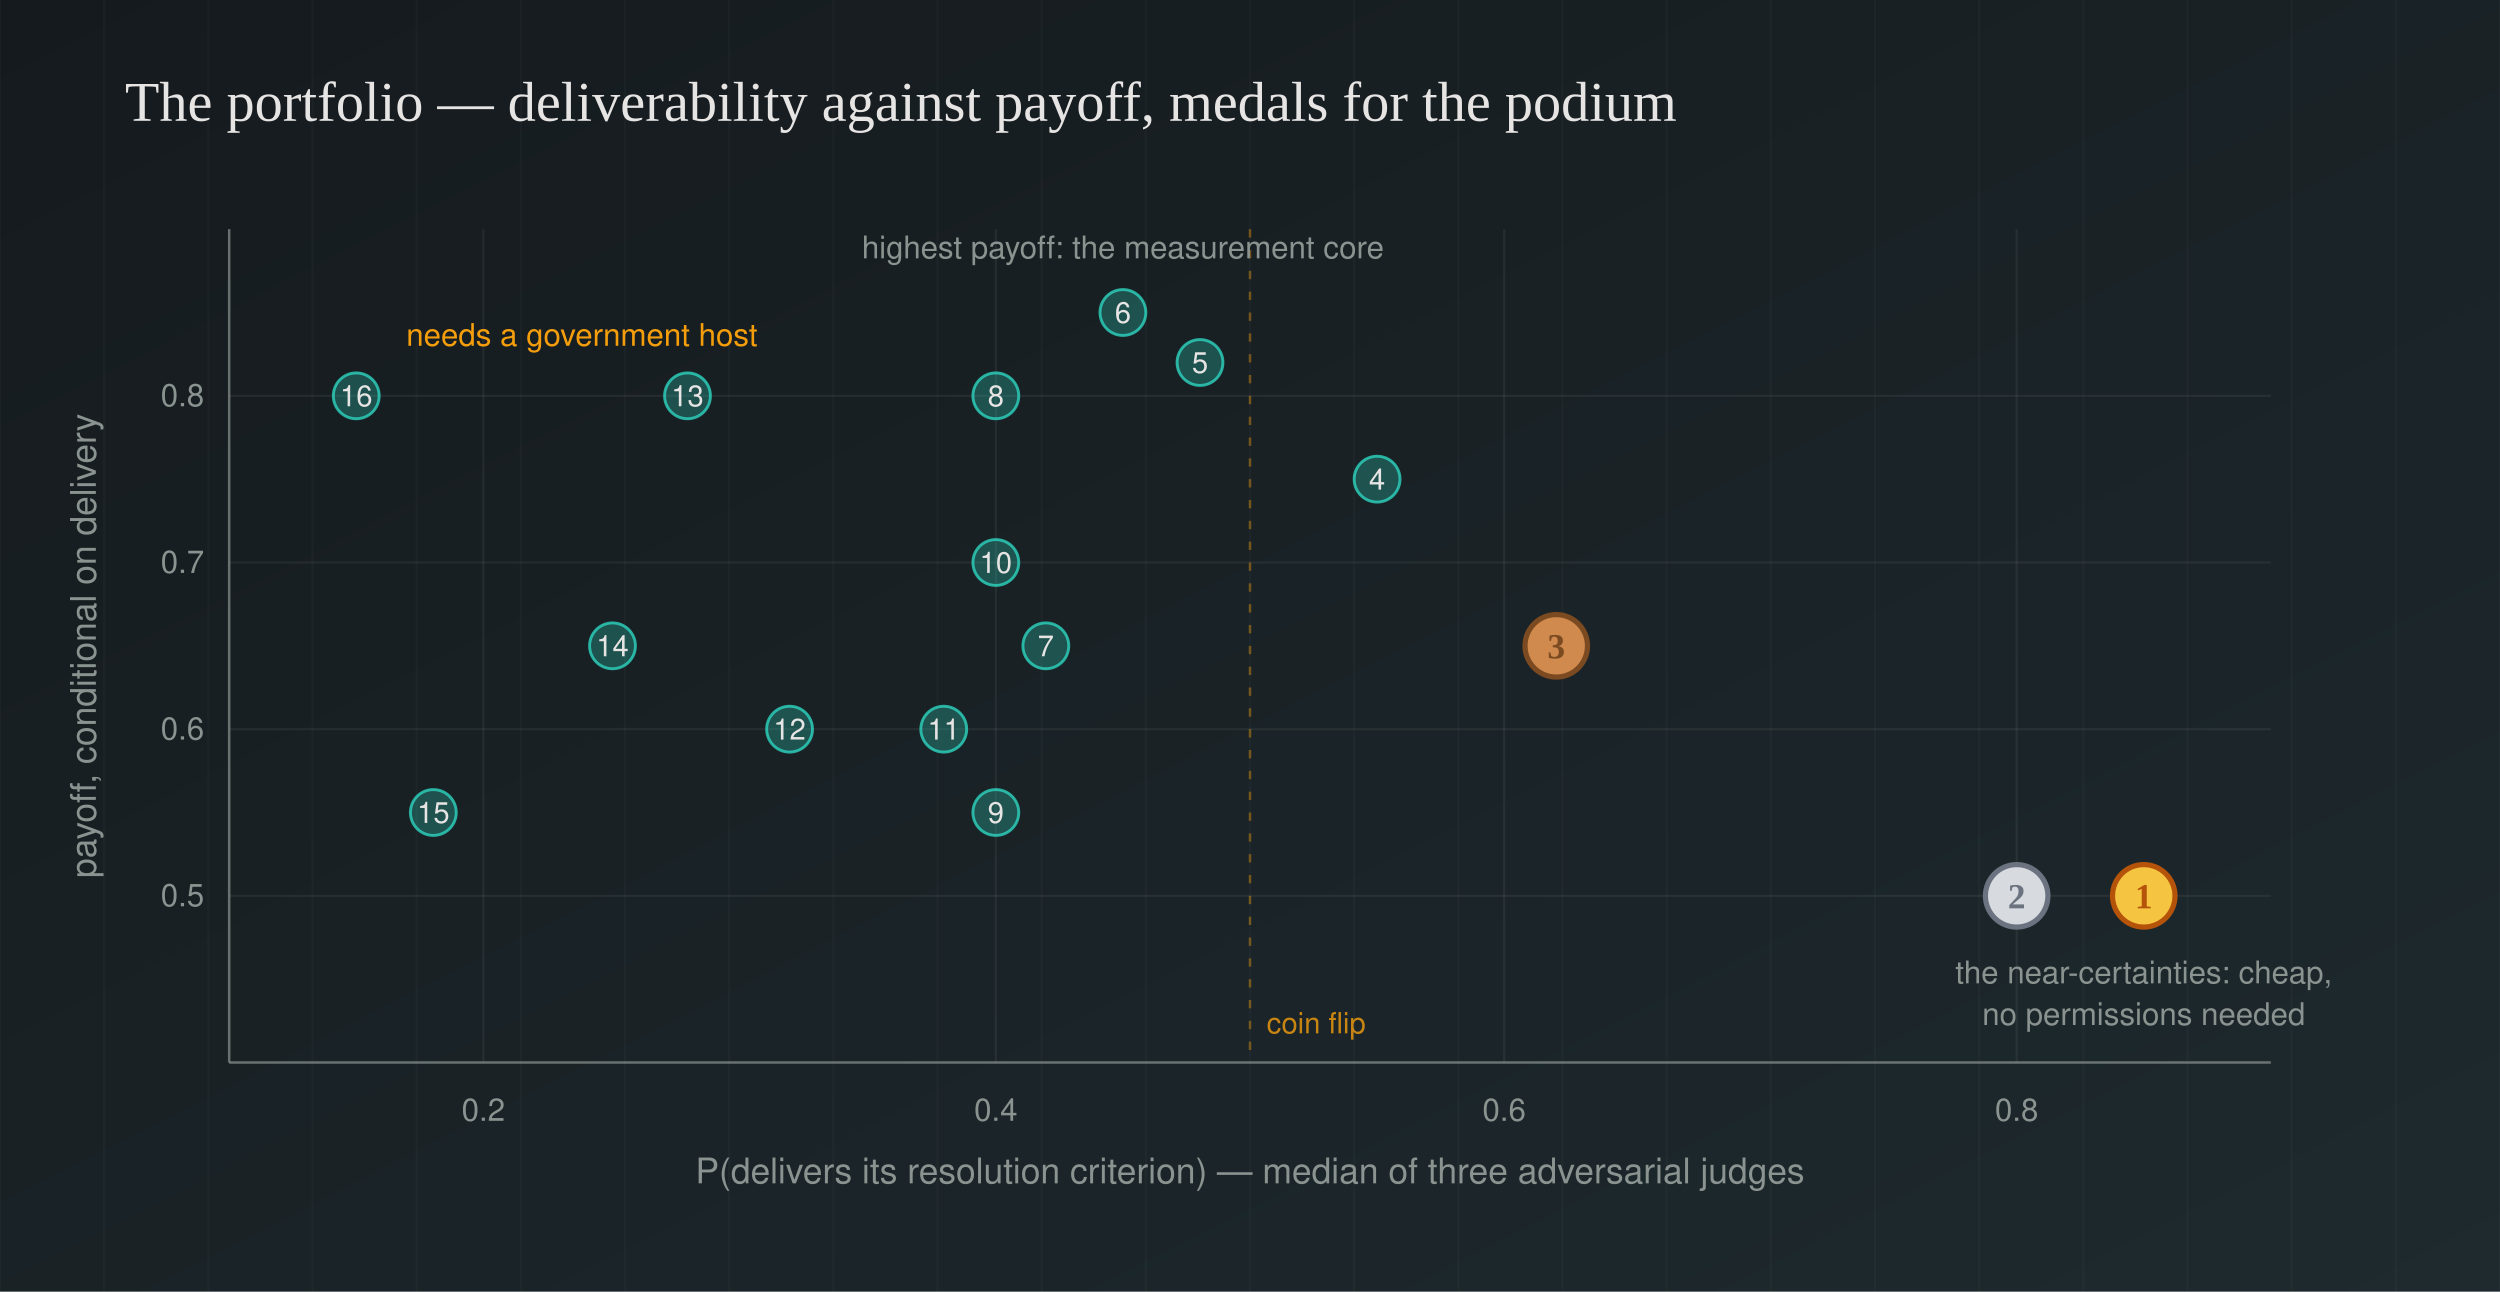
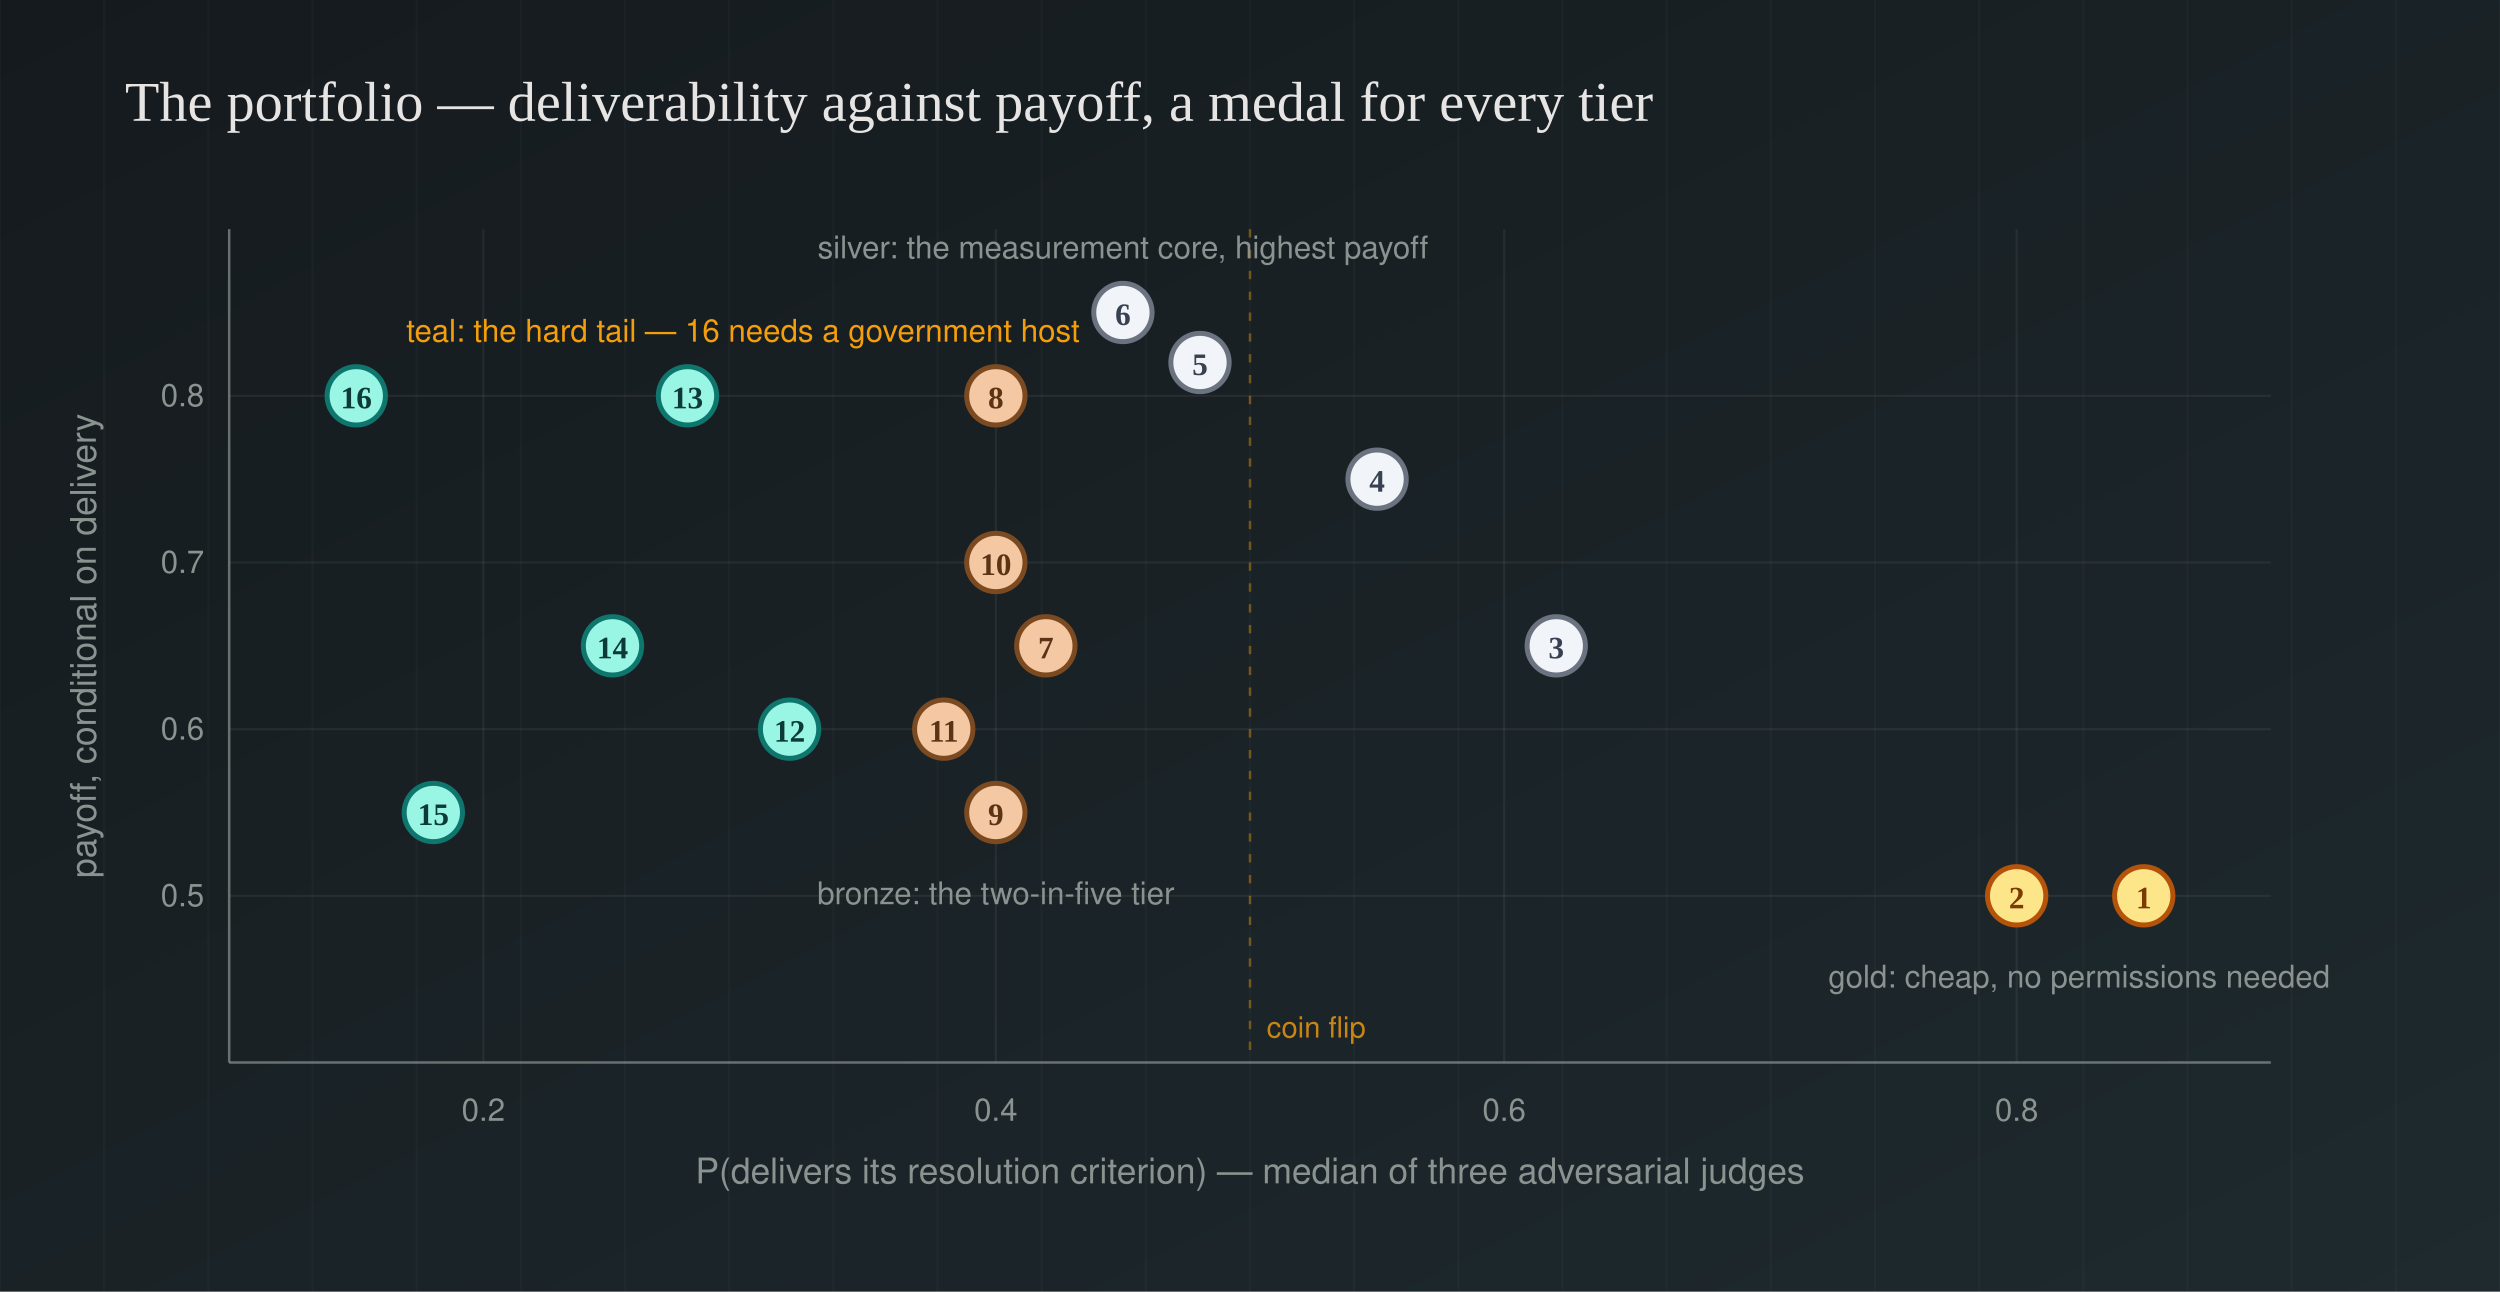
<svg xmlns="http://www.w3.org/2000/svg" viewBox="0 0 1200 620" width="1200" height="620" role="img" aria-labelledby="t3 d3">
  <defs>
    <linearGradient id="bg" x1="0" y1="0" x2="1" y2="1">
      <stop offset="0" stop-color="#151a1e" />
      <stop offset="1" stop-color="#1e2a2e" />
    </linearGradient>
  </defs>
  <rect width="1200" height="620" fill="url(#bg)" />
  <line x1="0" y1="0" x2="0" y2="620" stroke="#e7e5e4" stroke-width="1" opacity="0.03" />
  <line x1="50" y1="0" x2="50" y2="620" stroke="#e7e5e4" stroke-width="1" opacity="0.03" />
  <line x1="100" y1="0" x2="100" y2="620" stroke="#e7e5e4" stroke-width="1" opacity="0.03" />
  <line x1="150" y1="0" x2="150" y2="620" stroke="#e7e5e4" stroke-width="1" opacity="0.03" />
  <line x1="200" y1="0" x2="200" y2="620" stroke="#e7e5e4" stroke-width="1" opacity="0.03" />
  <line x1="250" y1="0" x2="250" y2="620" stroke="#e7e5e4" stroke-width="1" opacity="0.03" />
  <line x1="300" y1="0" x2="300" y2="620" stroke="#e7e5e4" stroke-width="1" opacity="0.03" />
  <line x1="350" y1="0" x2="350" y2="620" stroke="#e7e5e4" stroke-width="1" opacity="0.03" />
  <line x1="400" y1="0" x2="400" y2="620" stroke="#e7e5e4" stroke-width="1" opacity="0.03" />
  <line x1="450" y1="0" x2="450" y2="620" stroke="#e7e5e4" stroke-width="1" opacity="0.03" />
  <line x1="500" y1="0" x2="500" y2="620" stroke="#e7e5e4" stroke-width="1" opacity="0.03" />
  <line x1="550" y1="0" x2="550" y2="620" stroke="#e7e5e4" stroke-width="1" opacity="0.03" />
  <line x1="600" y1="0" x2="600" y2="620" stroke="#e7e5e4" stroke-width="1" opacity="0.03" />
  <line x1="650" y1="0" x2="650" y2="620" stroke="#e7e5e4" stroke-width="1" opacity="0.03" />
  <line x1="700" y1="0" x2="700" y2="620" stroke="#e7e5e4" stroke-width="1" opacity="0.03" />
  <line x1="750" y1="0" x2="750" y2="620" stroke="#e7e5e4" stroke-width="1" opacity="0.03" />
  <line x1="800" y1="0" x2="800" y2="620" stroke="#e7e5e4" stroke-width="1" opacity="0.03" />
  <line x1="850" y1="0" x2="850" y2="620" stroke="#e7e5e4" stroke-width="1" opacity="0.03" />
  <line x1="900" y1="0" x2="900" y2="620" stroke="#e7e5e4" stroke-width="1" opacity="0.03" />
  <line x1="950" y1="0" x2="950" y2="620" stroke="#e7e5e4" stroke-width="1" opacity="0.03" />
  <line x1="1000" y1="0" x2="1000" y2="620" stroke="#e7e5e4" stroke-width="1" opacity="0.03" />
  <line x1="1050" y1="0" x2="1050" y2="620" stroke="#e7e5e4" stroke-width="1" opacity="0.03" />
  <line x1="1100" y1="0" x2="1100" y2="620" stroke="#e7e5e4" stroke-width="1" opacity="0.03" />
  <line x1="1150" y1="0" x2="1150" y2="620" stroke="#e7e5e4" stroke-width="1" opacity="0.03" />
  <line x1="1200" y1="0" x2="1200" y2="620" stroke="#e7e5e4" stroke-width="1" opacity="0.03" />
-   <text x="60" y="58" font-family="Georgia, 'Times New Roman', serif" font-size="27" fill="#e7e5e4">The portfolio — deliverability against payoff, medals for the podium</text>
+   <text x="60" y="58" font-family="Georgia, 'Times New Roman', serif" font-size="27" fill="#e7e5e4">The portfolio — deliverability against payoff, a medal for every tier</text>
  <line x1="232" y1="110" x2="232" y2="510" stroke="#e7e5e4" stroke-width="1" opacity="0.07" />
  <text x="232" y="538" font-family="system-ui, -apple-system, 'Segoe UI', Helvetica, Arial, sans-serif" font-size="15" fill="#8a938f" text-anchor="middle">0.2</text>
  <line x1="478" y1="110" x2="478" y2="510" stroke="#e7e5e4" stroke-width="1" opacity="0.07" />
  <text x="478" y="538" font-family="system-ui, -apple-system, 'Segoe UI', Helvetica, Arial, sans-serif" font-size="15" fill="#8a938f" text-anchor="middle">0.4</text>
  <line x1="722" y1="110" x2="722" y2="510" stroke="#e7e5e4" stroke-width="1" opacity="0.07" />
  <text x="722" y="538" font-family="system-ui, -apple-system, 'Segoe UI', Helvetica, Arial, sans-serif" font-size="15" fill="#8a938f" text-anchor="middle">0.6</text>
  <line x1="968" y1="110" x2="968" y2="510" stroke="#e7e5e4" stroke-width="1" opacity="0.07" />
  <text x="968" y="538" font-family="system-ui, -apple-system, 'Segoe UI', Helvetica, Arial, sans-serif" font-size="15" fill="#8a938f" text-anchor="middle">0.8</text>
  <line x1="110" y1="430" x2="1090" y2="430" stroke="#e7e5e4" stroke-width="1" opacity="0.07" />
  <text x="98" y="435" font-family="system-ui, -apple-system, 'Segoe UI', Helvetica, Arial, sans-serif" font-size="15" fill="#8a938f" text-anchor="end">0.5</text>
  <line x1="110" y1="350" x2="1090" y2="350" stroke="#e7e5e4" stroke-width="1" opacity="0.07" />
  <text x="98" y="355" font-family="system-ui, -apple-system, 'Segoe UI', Helvetica, Arial, sans-serif" font-size="15" fill="#8a938f" text-anchor="end">0.6</text>
  <line x1="110" y1="270" x2="1090" y2="270" stroke="#e7e5e4" stroke-width="1" opacity="0.07" />
  <text x="98" y="275" font-family="system-ui, -apple-system, 'Segoe UI', Helvetica, Arial, sans-serif" font-size="15" fill="#8a938f" text-anchor="end">0.7</text>
  <line x1="110" y1="190" x2="1090" y2="190" stroke="#e7e5e4" stroke-width="1" opacity="0.07" />
  <text x="98" y="195" font-family="system-ui, -apple-system, 'Segoe UI', Helvetica, Arial, sans-serif" font-size="15" fill="#8a938f" text-anchor="end">0.8</text>
  <line x1="110" y1="510" x2="1090" y2="510" stroke="#8a938f" stroke-width="1.2" opacity="0.7" />
  <line x1="110" y1="110" x2="110" y2="510" stroke="#8a938f" stroke-width="1.2" opacity="0.7" />
  <line x1="600" y1="110" x2="600" y2="510" stroke="#f59e0b" stroke-width="1.2" stroke-dasharray="4 6" opacity="0.4" />
-   <text x="608" y="496" font-family="system-ui, -apple-system, 'Segoe UI', Helvetica, Arial, sans-serif" font-size="14" fill="#f59e0b" opacity="0.8">coin flip</text>
+   <text x="608" y="498" font-family="system-ui, -apple-system, 'Segoe UI', Helvetica, Arial, sans-serif" font-size="14" fill="#f59e0b" opacity="0.8">coin flip</text>
  <text x="600" y="568" font-family="system-ui, -apple-system, 'Segoe UI', Helvetica, Arial, sans-serif" font-size="17" fill="#8a938f" text-anchor="middle">P(delivers its resolution criterion) — median of three adversarial judges</text>
  <text x="46" y="310" font-family="system-ui, -apple-system, 'Segoe UI', Helvetica, Arial, sans-serif" font-size="17" fill="#8a938f" text-anchor="middle" transform="rotate(-90 46 310)">payoff, conditional on delivery</text>
-   <circle cx="1029" cy="430" r="15" fill="#f5c542" />
-   <circle cx="1029" cy="430" r="15" fill="none" stroke="#b45309" stroke-width="2.5" />
-   <text x="1029" y="436" font-family="Georgia, 'Times New Roman', serif" font-size="17" font-weight="bold" fill="#b45309" text-anchor="middle">1</text>
-   <circle cx="968" cy="430" r="15" fill="#d7dade" />
-   <circle cx="968" cy="430" r="15" fill="none" stroke="#6b7280" stroke-width="2.5" />
-   <text x="968" y="436" font-family="Georgia, 'Times New Roman', serif" font-size="17" font-weight="bold" fill="#6b7280" text-anchor="middle">2</text>
-   <circle cx="747" cy="310" r="15" fill="#d08a4e" />
-   <circle cx="747" cy="310" r="15" fill="none" stroke="#7c4a21" stroke-width="2.5" />
-   <text x="747" y="316" font-family="Georgia, 'Times New Roman', serif" font-size="17" font-weight="bold" fill="#7c4a21" text-anchor="middle">3</text>
-   <circle cx="661" cy="230" r="11" fill="#2dd4bf" opacity="0.28" />
-   <circle cx="661" cy="230" r="11" fill="none" stroke="#2dd4bf" stroke-width="1.4" opacity="0.8" />
-   <text x="661" y="235" font-family="system-ui, -apple-system, 'Segoe UI', Helvetica, Arial, sans-serif" font-size="14" fill="#e7e5e4" text-anchor="middle">4</text>
-   <circle cx="576" cy="174" r="11" fill="#2dd4bf" opacity="0.28" />
-   <circle cx="576" cy="174" r="11" fill="none" stroke="#2dd4bf" stroke-width="1.4" opacity="0.8" />
-   <text x="576" y="179" font-family="system-ui, -apple-system, 'Segoe UI', Helvetica, Arial, sans-serif" font-size="14" fill="#e7e5e4" text-anchor="middle">5</text>
-   <circle cx="539" cy="150" r="11" fill="#2dd4bf" opacity="0.28" />
-   <circle cx="539" cy="150" r="11" fill="none" stroke="#2dd4bf" stroke-width="1.4" opacity="0.8" />
-   <text x="539" y="155" font-family="system-ui, -apple-system, 'Segoe UI', Helvetica, Arial, sans-serif" font-size="14" fill="#e7e5e4" text-anchor="middle">6</text>
-   <circle cx="502" cy="310" r="11" fill="#2dd4bf" opacity="0.28" />
-   <circle cx="502" cy="310" r="11" fill="none" stroke="#2dd4bf" stroke-width="1.4" opacity="0.8" />
-   <text x="502" y="315" font-family="system-ui, -apple-system, 'Segoe UI', Helvetica, Arial, sans-serif" font-size="14" fill="#e7e5e4" text-anchor="middle">7</text>
-   <circle cx="478" cy="190" r="11" fill="#2dd4bf" opacity="0.28" />
-   <circle cx="478" cy="190" r="11" fill="none" stroke="#2dd4bf" stroke-width="1.4" opacity="0.8" />
-   <text x="478" y="195" font-family="system-ui, -apple-system, 'Segoe UI', Helvetica, Arial, sans-serif" font-size="14" fill="#e7e5e4" text-anchor="middle">8</text>
-   <circle cx="478" cy="390" r="11" fill="#2dd4bf" opacity="0.28" />
-   <circle cx="478" cy="390" r="11" fill="none" stroke="#2dd4bf" stroke-width="1.4" opacity="0.8" />
-   <text x="478" y="395" font-family="system-ui, -apple-system, 'Segoe UI', Helvetica, Arial, sans-serif" font-size="14" fill="#e7e5e4" text-anchor="middle">9</text>
-   <circle cx="478" cy="270" r="11" fill="#2dd4bf" opacity="0.28" />
-   <circle cx="478" cy="270" r="11" fill="none" stroke="#2dd4bf" stroke-width="1.4" opacity="0.8" />
-   <text x="478" y="275" font-family="system-ui, -apple-system, 'Segoe UI', Helvetica, Arial, sans-serif" font-size="14" fill="#e7e5e4" text-anchor="middle">10</text>
-   <circle cx="453" cy="350" r="11" fill="#2dd4bf" opacity="0.28" />
-   <circle cx="453" cy="350" r="11" fill="none" stroke="#2dd4bf" stroke-width="1.4" opacity="0.8" />
-   <text x="453" y="355" font-family="system-ui, -apple-system, 'Segoe UI', Helvetica, Arial, sans-serif" font-size="14" fill="#e7e5e4" text-anchor="middle">11</text>
-   <circle cx="379" cy="350" r="11" fill="#2dd4bf" opacity="0.28" />
-   <circle cx="379" cy="350" r="11" fill="none" stroke="#2dd4bf" stroke-width="1.4" opacity="0.8" />
-   <text x="379" y="355" font-family="system-ui, -apple-system, 'Segoe UI', Helvetica, Arial, sans-serif" font-size="14" fill="#e7e5e4" text-anchor="middle">12</text>
-   <circle cx="330" cy="190" r="11" fill="#2dd4bf" opacity="0.28" />
-   <circle cx="330" cy="190" r="11" fill="none" stroke="#2dd4bf" stroke-width="1.4" opacity="0.8" />
-   <text x="330" y="195" font-family="system-ui, -apple-system, 'Segoe UI', Helvetica, Arial, sans-serif" font-size="14" fill="#e7e5e4" text-anchor="middle">13</text>
-   <circle cx="294" cy="310" r="11" fill="#2dd4bf" opacity="0.28" />
-   <circle cx="294" cy="310" r="11" fill="none" stroke="#2dd4bf" stroke-width="1.4" opacity="0.8" />
-   <text x="294" y="315" font-family="system-ui, -apple-system, 'Segoe UI', Helvetica, Arial, sans-serif" font-size="14" fill="#e7e5e4" text-anchor="middle">14</text>
-   <circle cx="208" cy="390" r="11" fill="#2dd4bf" opacity="0.28" />
-   <circle cx="208" cy="390" r="11" fill="none" stroke="#2dd4bf" stroke-width="1.4" opacity="0.8" />
-   <text x="208" y="395" font-family="system-ui, -apple-system, 'Segoe UI', Helvetica, Arial, sans-serif" font-size="14" fill="#e7e5e4" text-anchor="middle">15</text>
-   <circle cx="171" cy="190" r="11" fill="#2dd4bf" opacity="0.28" />
-   <circle cx="171" cy="190" r="11" fill="none" stroke="#2dd4bf" stroke-width="1.4" opacity="0.8" />
-   <text x="171" y="195" font-family="system-ui, -apple-system, 'Segoe UI', Helvetica, Arial, sans-serif" font-size="14" fill="#e7e5e4" text-anchor="middle">16</text>
-   <text x="1029" y="472" font-family="system-ui, -apple-system, 'Segoe UI', Helvetica, Arial, sans-serif" font-size="15" fill="#8a938f" text-anchor="middle">the near-certainties: cheap,</text>
-   <text x="1029" y="492" font-family="system-ui, -apple-system, 'Segoe UI', Helvetica, Arial, sans-serif" font-size="15" fill="#8a938f" text-anchor="middle">no permissions needed</text>
-   <text x="539" y="124" font-family="system-ui, -apple-system, 'Segoe UI', Helvetica, Arial, sans-serif" font-size="15" fill="#8a938f" text-anchor="middle">highest payoff: the measurement core</text>
-   <text x="195" y="166" font-family="system-ui, -apple-system, 'Segoe UI', Helvetica, Arial, sans-serif" font-size="15" fill="#f59e0b">needs a government host</text>
+   <circle cx="1029" cy="430" r="14" fill="#fde68a" />
+   <circle cx="1029" cy="430" r="14" fill="none" stroke="#b45309" stroke-width="2.4" />
+   <text x="1029" y="436" font-family="Georgia, 'Times New Roman', serif" font-size="15" font-weight="bold" fill="#7c3a00" text-anchor="middle">1</text>
+   <circle cx="968" cy="430" r="14" fill="#fde68a" />
+   <circle cx="968" cy="430" r="14" fill="none" stroke="#b45309" stroke-width="2.4" />
+   <text x="968" y="436" font-family="Georgia, 'Times New Roman', serif" font-size="15" font-weight="bold" fill="#7c3a00" text-anchor="middle">2</text>
+   <circle cx="747" cy="310" r="14" fill="#f1f5f9" />
+   <circle cx="747" cy="310" r="14" fill="none" stroke="#6b7280" stroke-width="2.4" />
+   <text x="747" y="316" font-family="Georgia, 'Times New Roman', serif" font-size="15" font-weight="bold" fill="#374151" text-anchor="middle">3</text>
+   <circle cx="661" cy="230" r="14" fill="#f1f5f9" />
+   <circle cx="661" cy="230" r="14" fill="none" stroke="#6b7280" stroke-width="2.4" />
+   <text x="661" y="236" font-family="Georgia, 'Times New Roman', serif" font-size="15" font-weight="bold" fill="#374151" text-anchor="middle">4</text>
+   <circle cx="576" cy="174" r="14" fill="#f1f5f9" />
+   <circle cx="576" cy="174" r="14" fill="none" stroke="#6b7280" stroke-width="2.4" />
+   <text x="576" y="180" font-family="Georgia, 'Times New Roman', serif" font-size="15" font-weight="bold" fill="#374151" text-anchor="middle">5</text>
+   <circle cx="539" cy="150" r="14" fill="#f1f5f9" />
+   <circle cx="539" cy="150" r="14" fill="none" stroke="#6b7280" stroke-width="2.4" />
+   <text x="539" y="156" font-family="Georgia, 'Times New Roman', serif" font-size="15" font-weight="bold" fill="#374151" text-anchor="middle">6</text>
+   <circle cx="502" cy="310" r="14" fill="#f3c8a2" />
+   <circle cx="502" cy="310" r="14" fill="none" stroke="#7c4a21" stroke-width="2.4" />
+   <text x="502" y="316" font-family="Georgia, 'Times New Roman', serif" font-size="15" font-weight="bold" fill="#5b3416" text-anchor="middle">7</text>
+   <circle cx="478" cy="190" r="14" fill="#f3c8a2" />
+   <circle cx="478" cy="190" r="14" fill="none" stroke="#7c4a21" stroke-width="2.4" />
+   <text x="478" y="196" font-family="Georgia, 'Times New Roman', serif" font-size="15" font-weight="bold" fill="#5b3416" text-anchor="middle">8</text>
+   <circle cx="478" cy="390" r="14" fill="#f3c8a2" />
+   <circle cx="478" cy="390" r="14" fill="none" stroke="#7c4a21" stroke-width="2.4" />
+   <text x="478" y="396" font-family="Georgia, 'Times New Roman', serif" font-size="15" font-weight="bold" fill="#5b3416" text-anchor="middle">9</text>
+   <circle cx="478" cy="270" r="14" fill="#f3c8a2" />
+   <circle cx="478" cy="270" r="14" fill="none" stroke="#7c4a21" stroke-width="2.4" />
+   <text x="478" y="276" font-family="Georgia, 'Times New Roman', serif" font-size="15" font-weight="bold" fill="#5b3416" text-anchor="middle">10</text>
+   <circle cx="453" cy="350" r="14" fill="#f3c8a2" />
+   <circle cx="453" cy="350" r="14" fill="none" stroke="#7c4a21" stroke-width="2.4" />
+   <text x="453" y="356" font-family="Georgia, 'Times New Roman', serif" font-size="15" font-weight="bold" fill="#5b3416" text-anchor="middle">11</text>
+   <circle cx="379" cy="350" r="14" fill="#99f6e4" />
+   <circle cx="379" cy="350" r="14" fill="none" stroke="#0f766e" stroke-width="2.4" />
+   <text x="379" y="356" font-family="Georgia, 'Times New Roman', serif" font-size="15" font-weight="bold" fill="#0b3a37" text-anchor="middle">12</text>
+   <circle cx="330" cy="190" r="14" fill="#99f6e4" />
+   <circle cx="330" cy="190" r="14" fill="none" stroke="#0f766e" stroke-width="2.4" />
+   <text x="330" y="196" font-family="Georgia, 'Times New Roman', serif" font-size="15" font-weight="bold" fill="#0b3a37" text-anchor="middle">13</text>
+   <circle cx="294" cy="310" r="14" fill="#99f6e4" />
+   <circle cx="294" cy="310" r="14" fill="none" stroke="#0f766e" stroke-width="2.4" />
+   <text x="294" y="316" font-family="Georgia, 'Times New Roman', serif" font-size="15" font-weight="bold" fill="#0b3a37" text-anchor="middle">14</text>
+   <circle cx="208" cy="390" r="14" fill="#99f6e4" />
+   <circle cx="208" cy="390" r="14" fill="none" stroke="#0f766e" stroke-width="2.4" />
+   <text x="208" y="396" font-family="Georgia, 'Times New Roman', serif" font-size="15" font-weight="bold" fill="#0b3a37" text-anchor="middle">15</text>
+   <circle cx="171" cy="190" r="14" fill="#99f6e4" />
+   <circle cx="171" cy="190" r="14" fill="none" stroke="#0f766e" stroke-width="2.4" />
+   <text x="171" y="196" font-family="Georgia, 'Times New Roman', serif" font-size="15" font-weight="bold" fill="#0b3a37" text-anchor="middle">16</text>
+   <text x="998" y="474" font-family="system-ui, -apple-system, 'Segoe UI', Helvetica, Arial, sans-serif" font-size="15" fill="#8a938f" text-anchor="middle">gold: cheap, no permissions needed</text>
+   <text x="539" y="124" font-family="system-ui, -apple-system, 'Segoe UI', Helvetica, Arial, sans-serif" font-size="15" fill="#8a938f" text-anchor="middle">silver: the measurement core, highest payoff</text>
+   <text x="478" y="434" font-family="system-ui, -apple-system, 'Segoe UI', Helvetica, Arial, sans-serif" font-size="15" fill="#8a938f" text-anchor="middle">bronze: the two-in-five tier</text>
+   <text x="195" y="164" font-family="system-ui, -apple-system, 'Segoe UI', Helvetica, Arial, sans-serif" font-size="15" fill="#f59e0b">teal: the hard tail — 16 needs a government host</text>
</svg>
